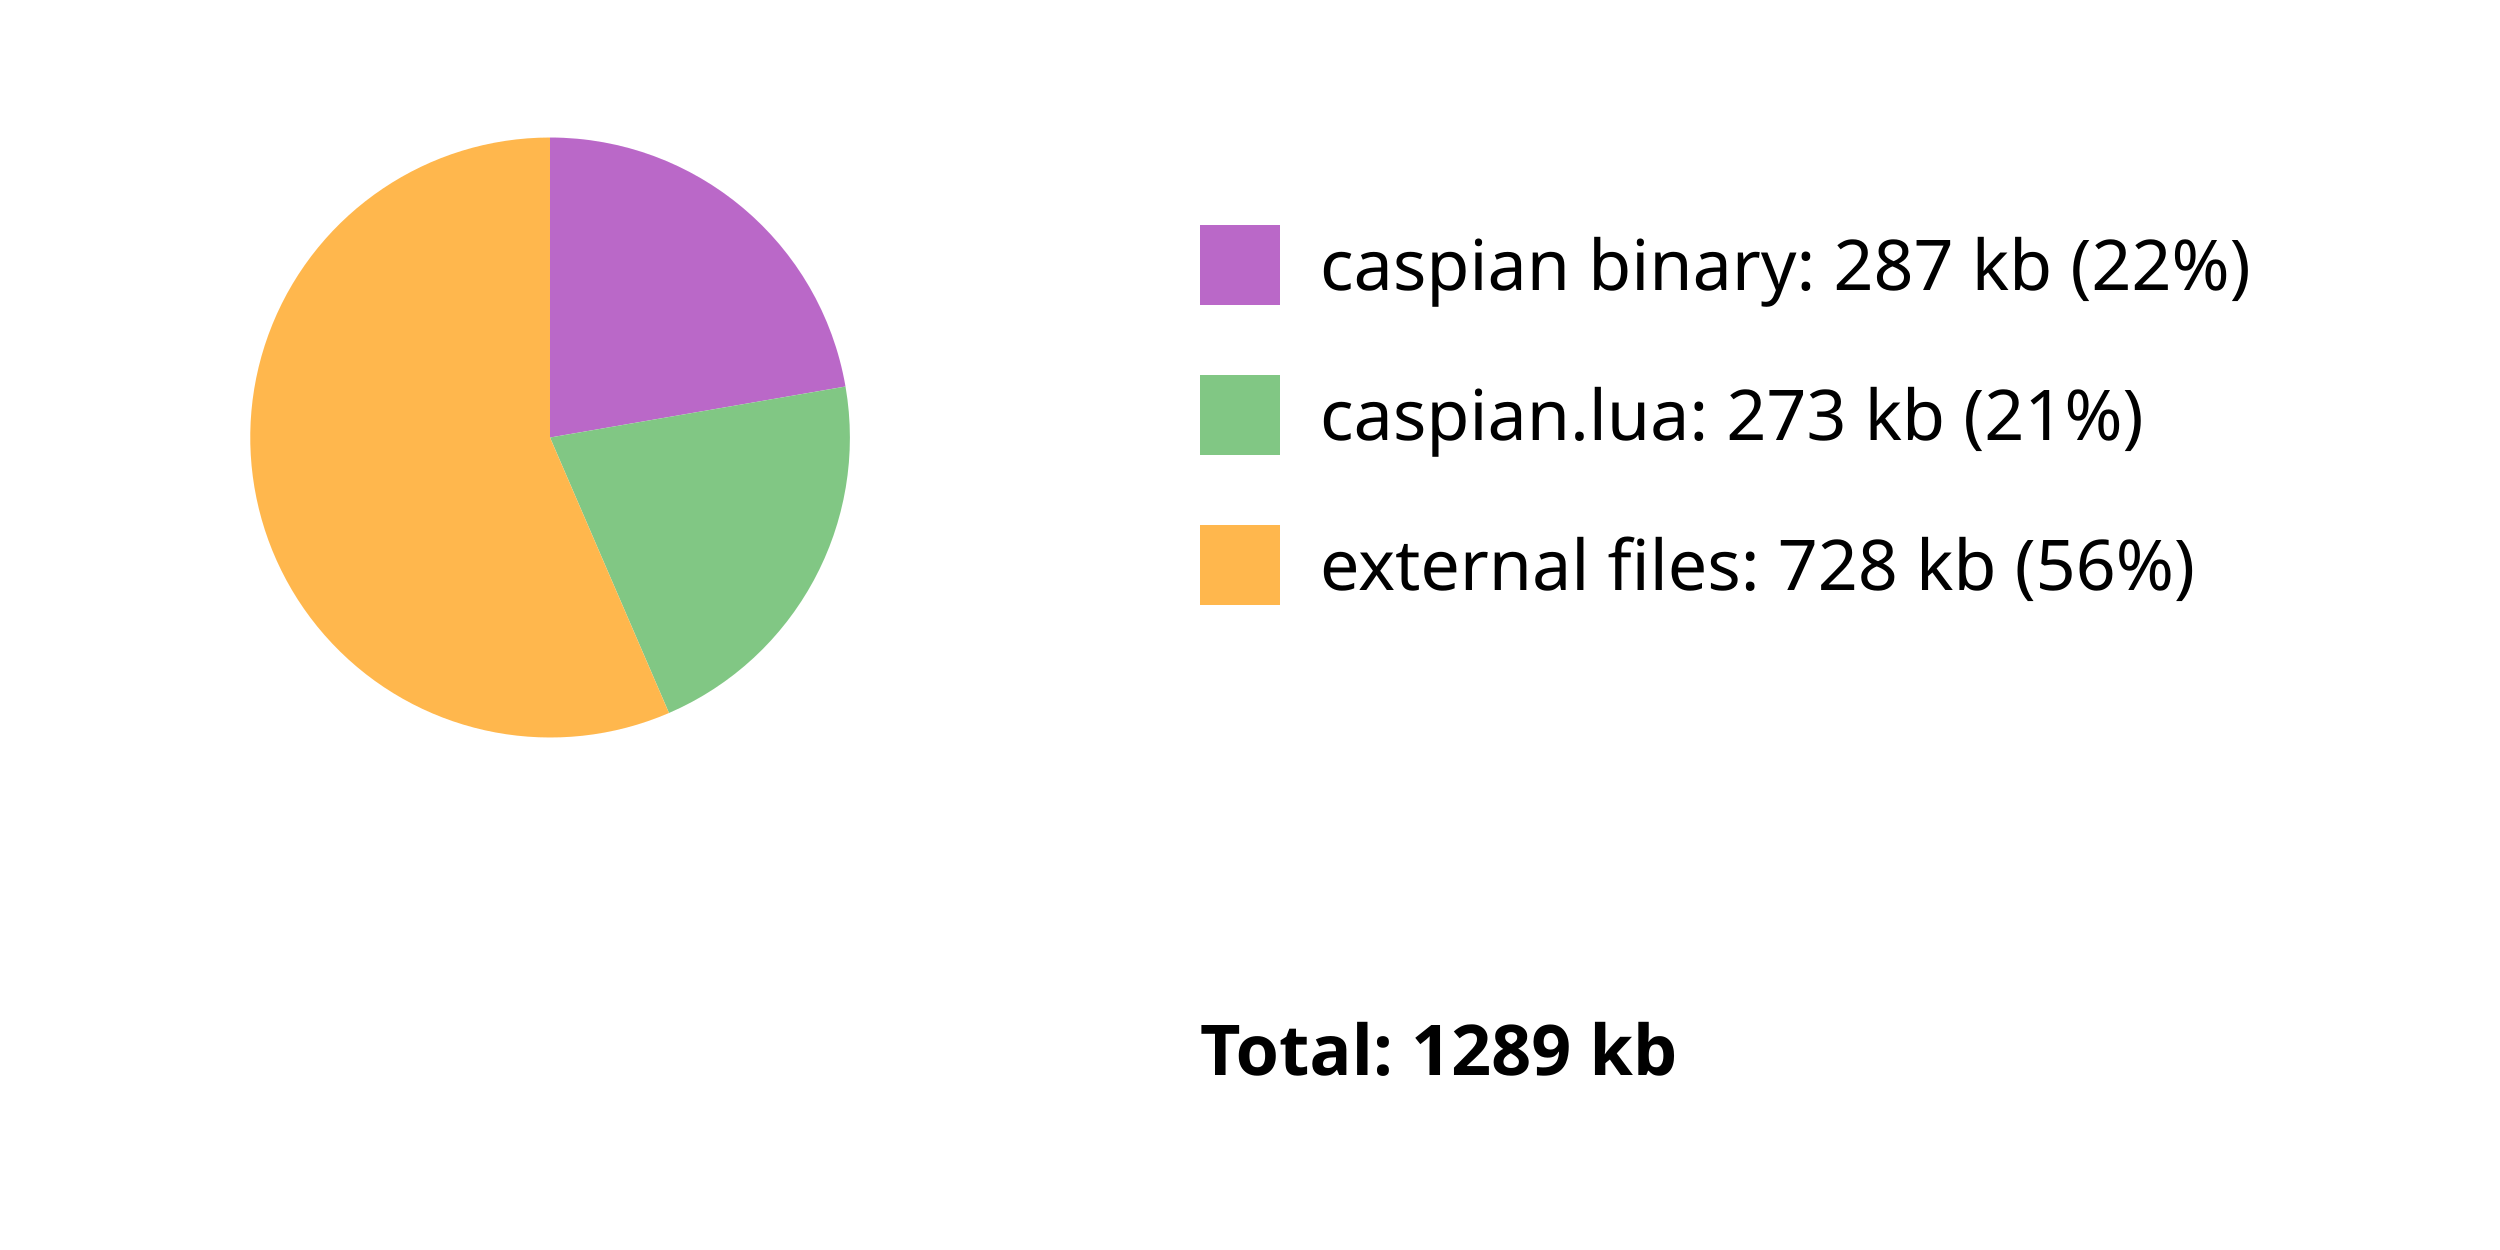
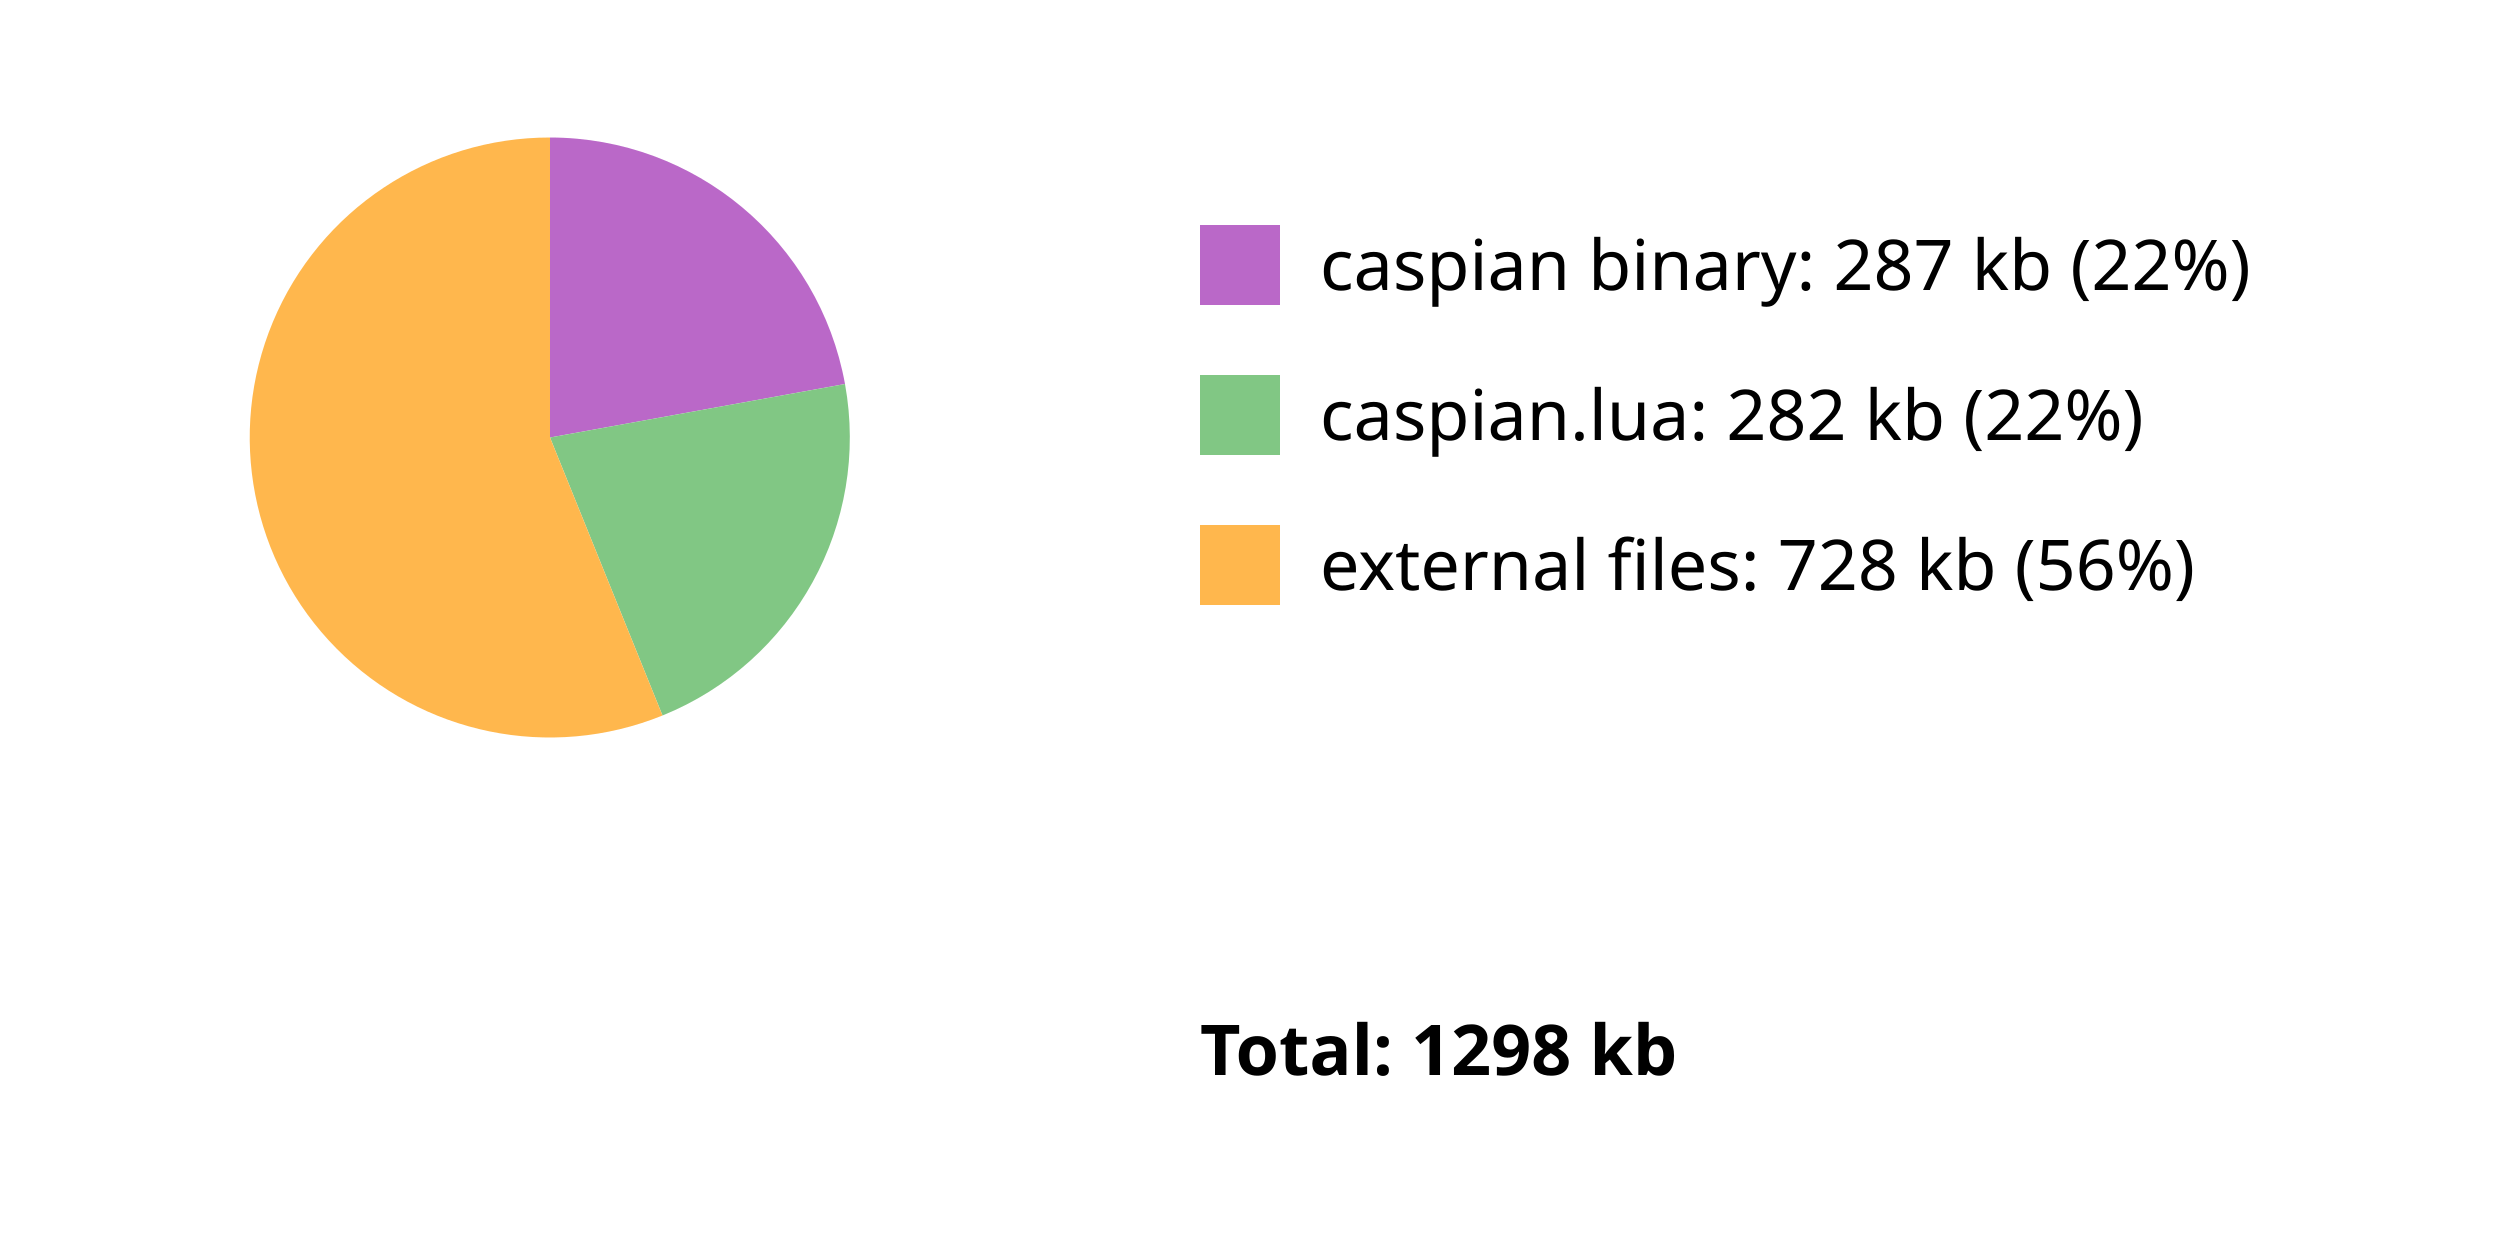
- <svg xmlns="http://www.w3.org/2000/svg" viewBox="0 0 500 250" width="468" role="img" aria-label="Caspian floppy budget: caspian binary 287 kb, caspian.lua 273 kb, external files 728 kb. Total: 1289 kb.">
+ <svg xmlns="http://www.w3.org/2000/svg" viewBox="0 0 500 250" width="468" role="img" aria-label="Caspian floppy budget: caspian binary 287 kb, caspian.lua 282 kb, external files 728 kb. Total: 1298 kb.">
  <g transform="translate(110 87.5)">
-     <path d="M 0.0,-60.0 A 60,60 0 0,1 59.1,-10.2 L 0,0 Z" fill="#ba68c8" />
-     <path d="M 59.1,-10.2 A 60,60 0 0,1 23.8,55.1 L 0,0 Z" fill="#81c784" />
-     <path d="M 23.8,55.1 A 60,60 0 1,1 -0.0,-60.0 L 0,0 Z" fill="#ffb74d" />
+     <path d="M 0.0,-60.0 A 60,60 0 0,1 59.0,-10.7 L 0,0 Z" fill="#ba68c8" />
+     <path d="M 59.0,-10.7 A 60,60 0 0,1 22.5,55.6 L 0,0 Z" fill="#81c784" />
+     <path d="M 22.5,55.6 A 60,60 0 1,1 -0.0,-60.0 L 0,0 Z" fill="#ffb74d" />
  </g>
  <g font-family="sans-serif" font-size="14" fill="currentColor">
    <rect x="240" y="45" width="16" height="16" fill="#ba68c8" />
    <text x="264" y="58">caspian binary: 287 kb (22%)</text>
    <rect x="240" y="75" width="16" height="16" fill="#81c784" />
-     <text x="264" y="88">caspian.lua: 273 kb (21%)</text>
+     <text x="264" y="88">caspian.lua: 282 kb (22%)</text>
    <rect x="240" y="105" width="16" height="16" fill="#ffb74d" />
    <text x="264" y="118">external files: 728 kb (56%)</text>
-     <text x="240" y="215" font-weight="bold">Total: 1289 kb</text>
+     <text x="240" y="215" font-weight="bold">Total: 1298 kb</text>
  </g>
</svg>
